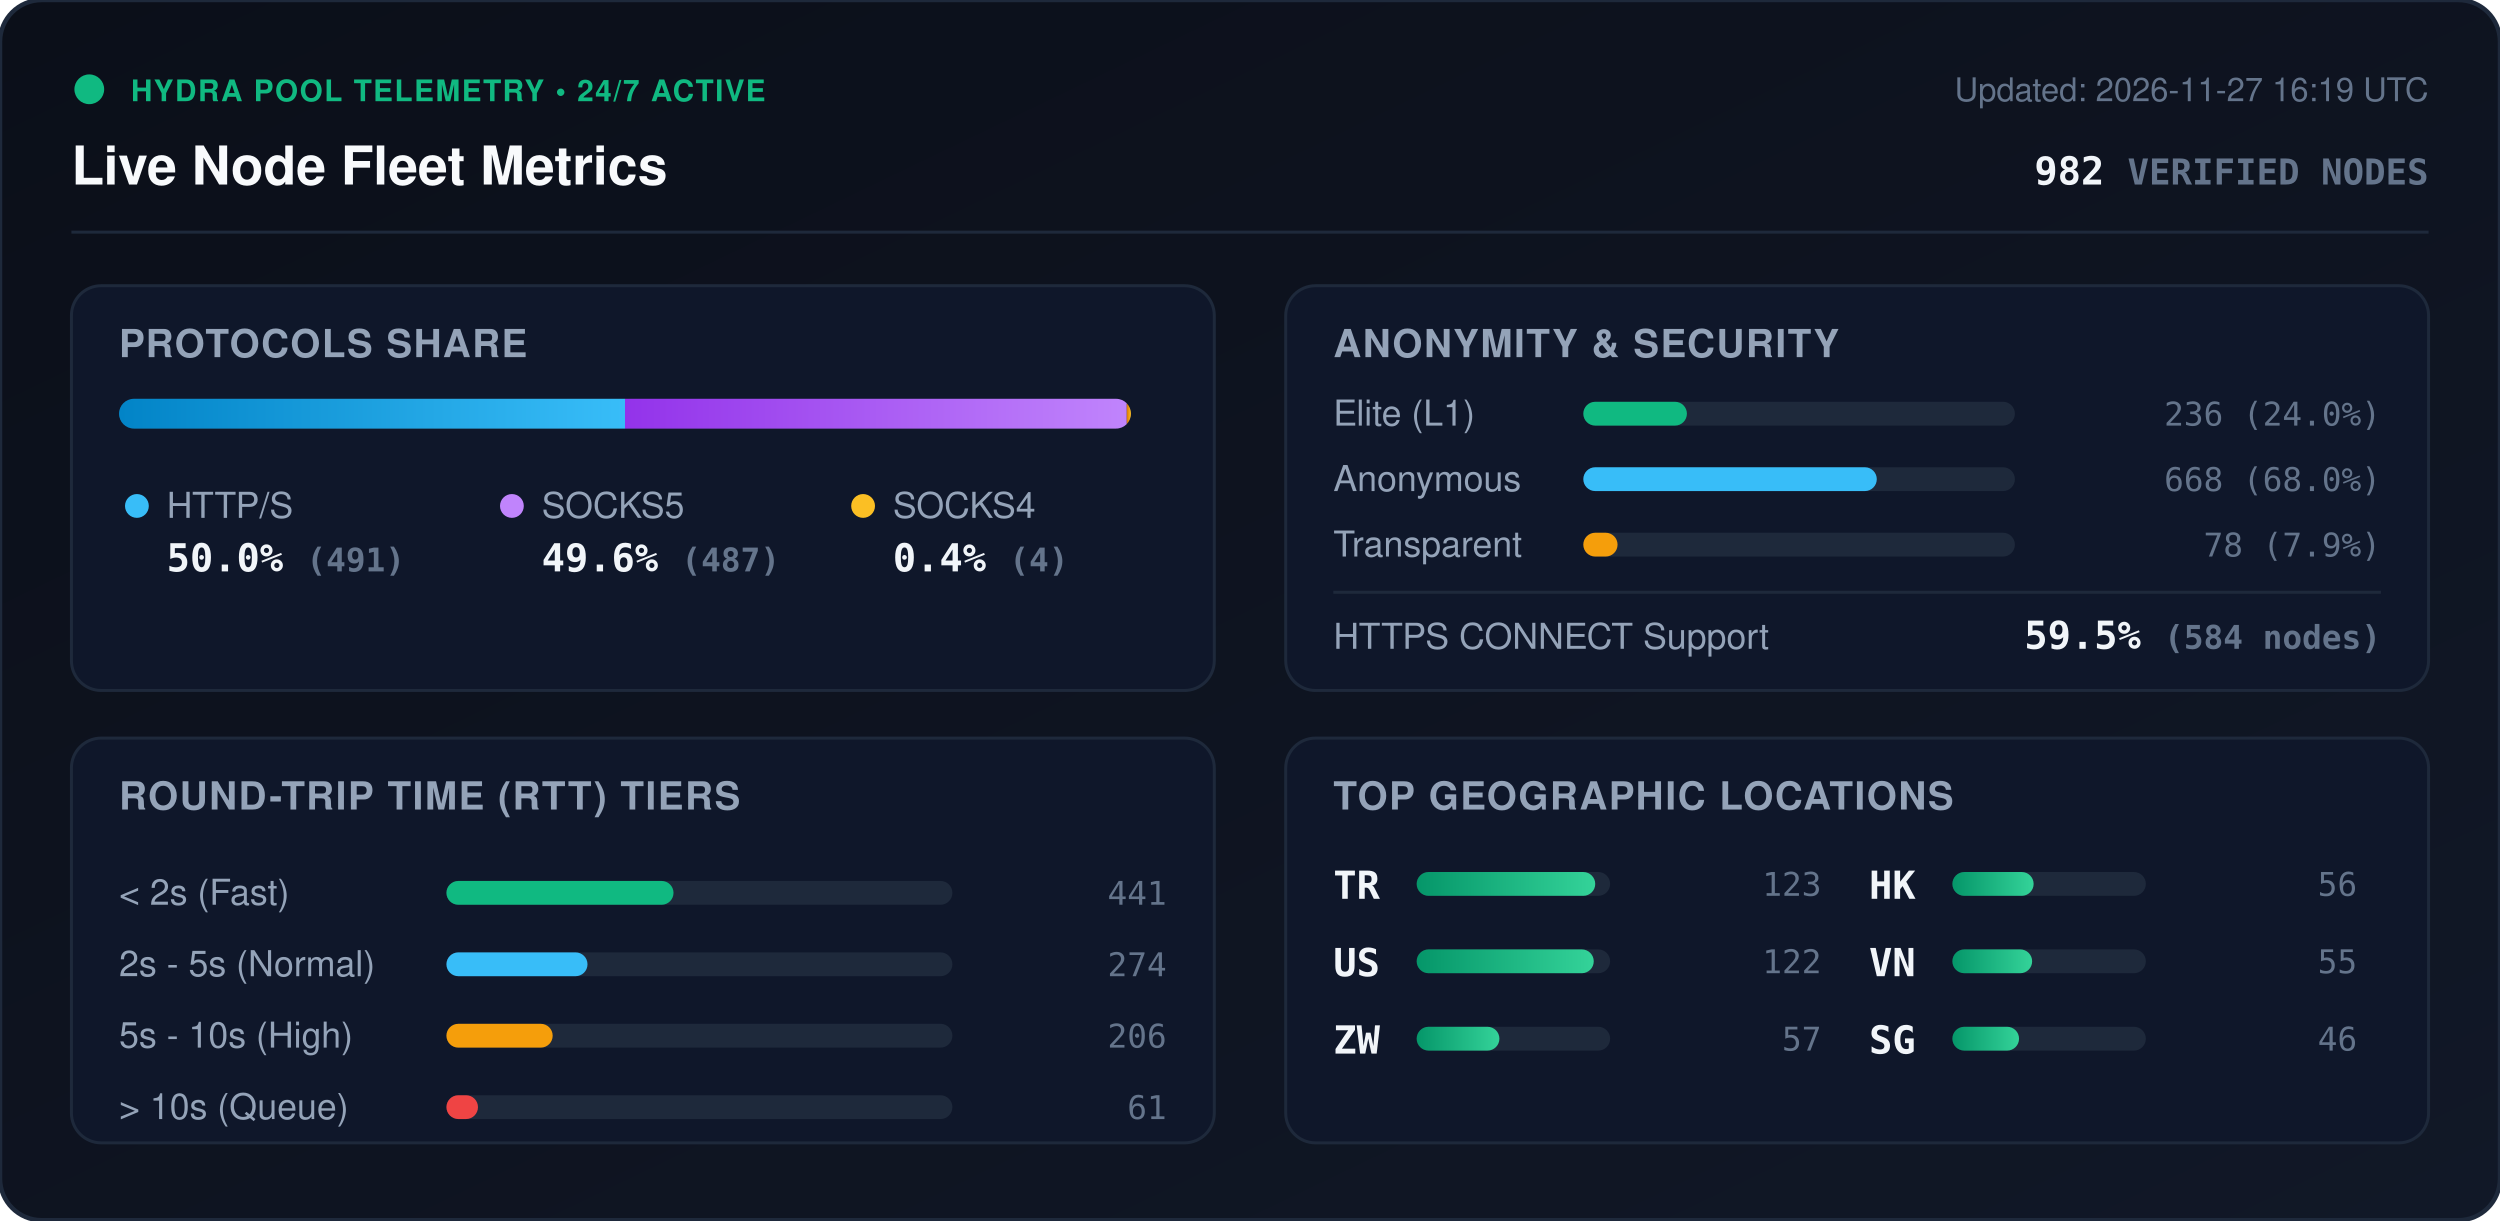
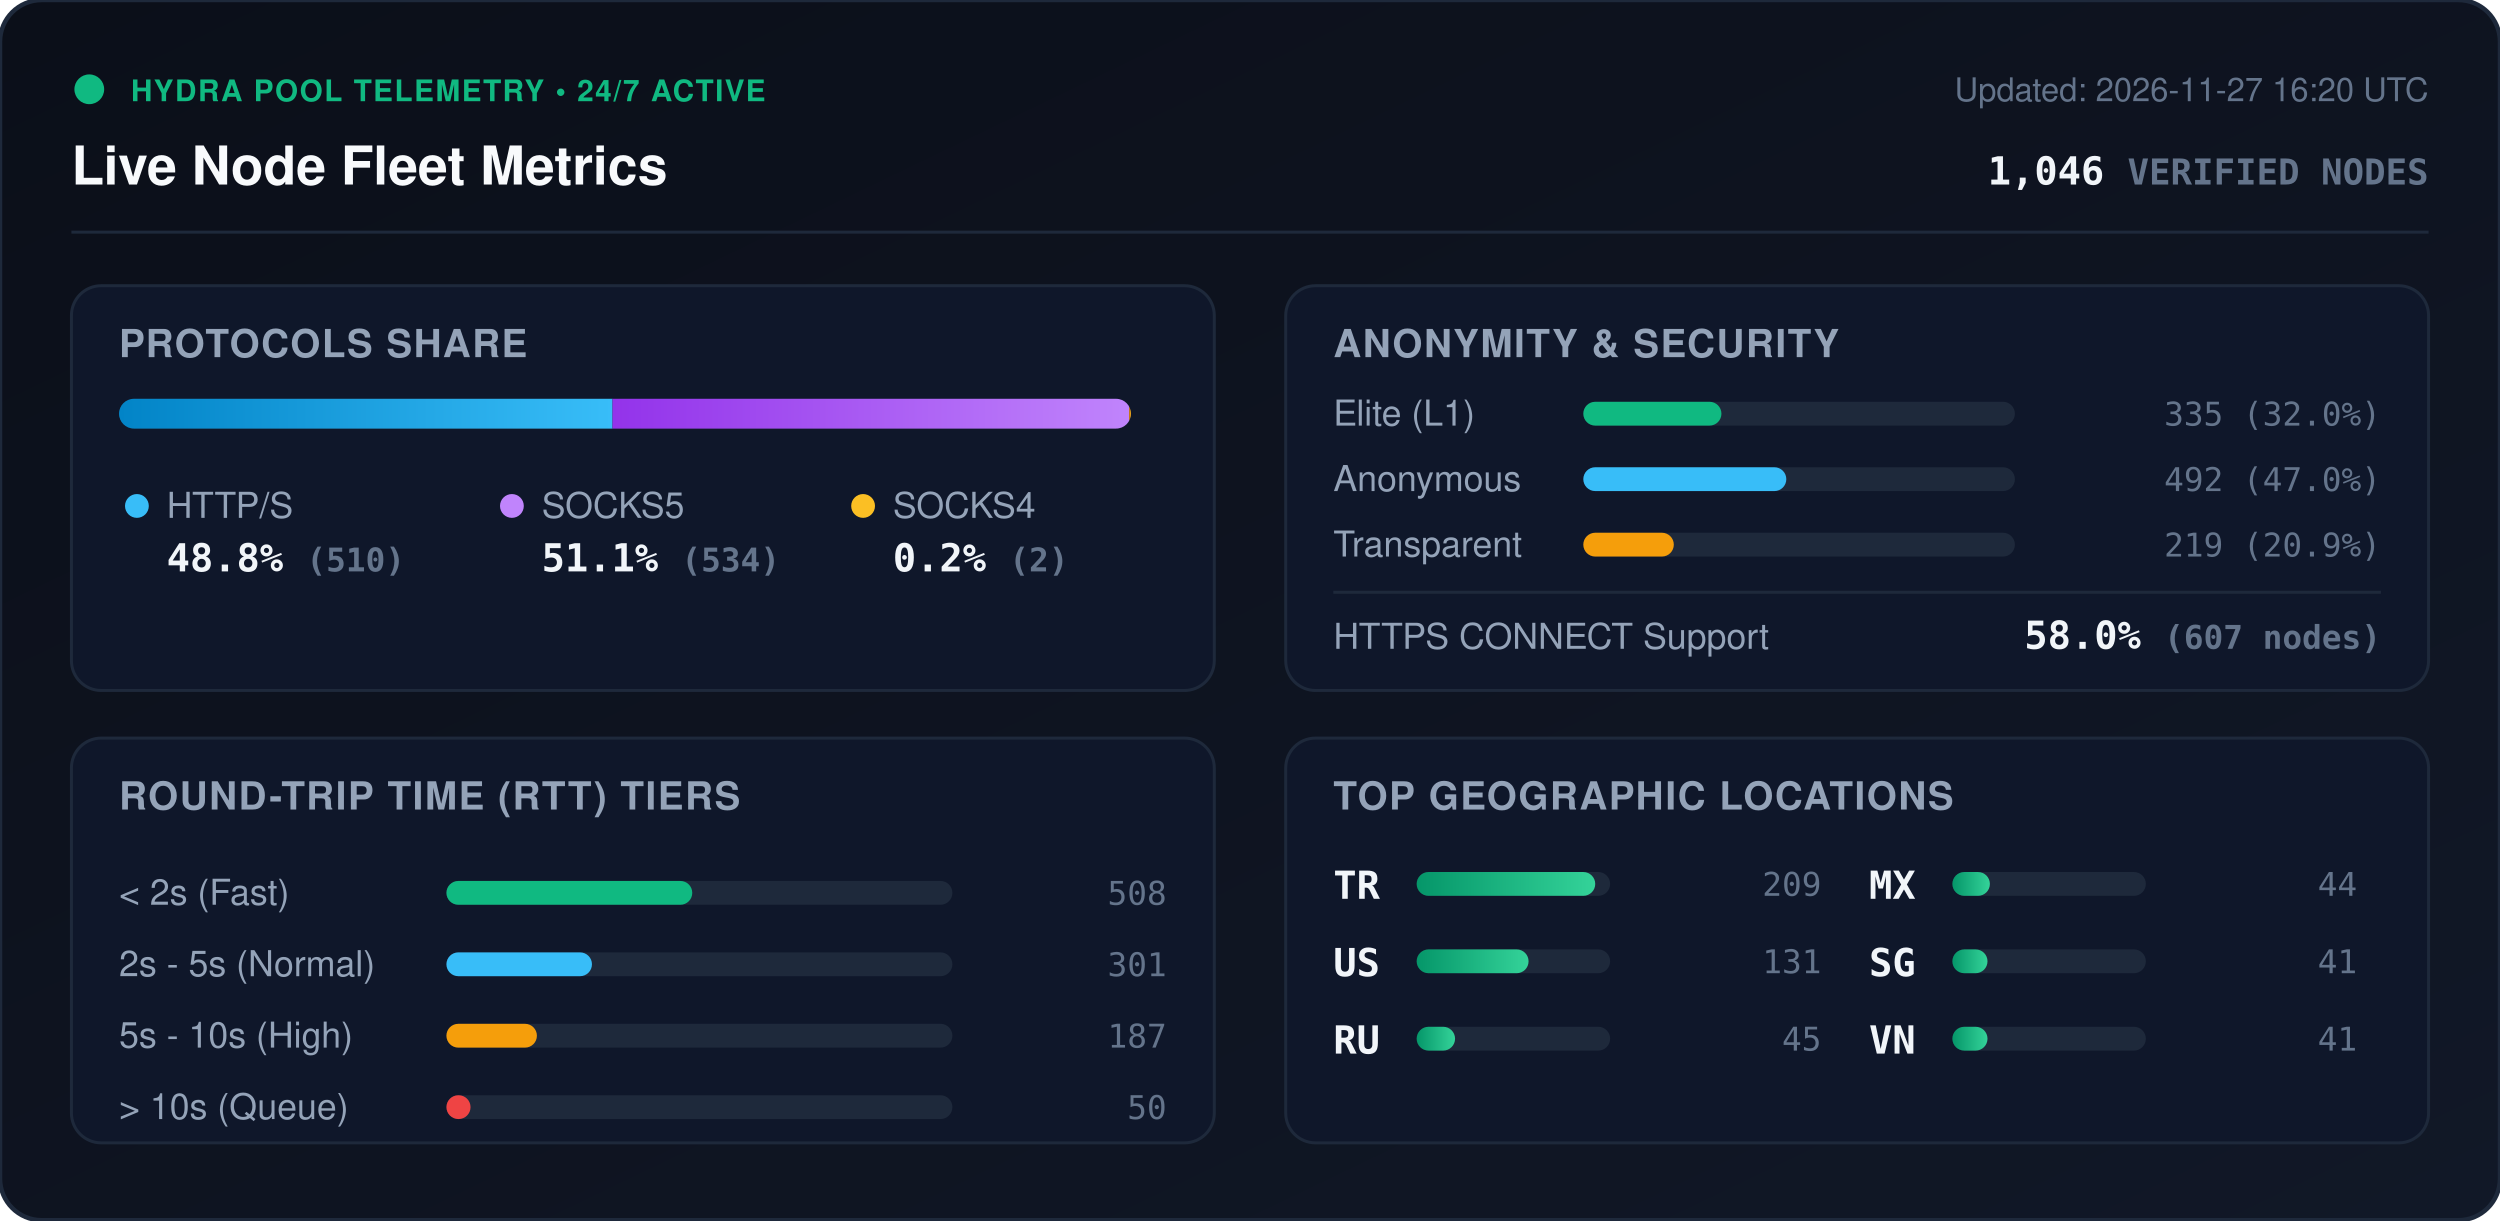
<svg xmlns="http://www.w3.org/2000/svg" viewBox="0 0 840 410" width="840" height="410" style="max-width: 100%; height: auto;">
  <defs>
    <linearGradient id="bg" x1="0%" y1="0%" x2="100%" y2="100%">
      <stop offset="0%" stop-color="#0b0f19" />
      <stop offset="100%" stop-color="#111827" />
    </linearGradient>
    <linearGradient id="bar-http" x1="0%" y1="0%" x2="100%" y2="0%">
      <stop offset="0%" stop-color="#0284c7" />
      <stop offset="100%" stop-color="#38bdf8" />
    </linearGradient>
    <linearGradient id="bar-socks5" x1="0%" y1="0%" x2="100%" y2="0%">
      <stop offset="0%" stop-color="#9333ea" />
      <stop offset="100%" stop-color="#c084fc" />
    </linearGradient>
    <linearGradient id="bar-socks4" x1="0%" y1="0%" x2="100%" y2="0%">
      <stop offset="0%" stop-color="#d97706" />
      <stop offset="100%" stop-color="#fbbf24" />
    </linearGradient>
    <linearGradient id="bar-green" x1="0%" y1="0%" x2="100%" y2="0%">
      <stop offset="0%" stop-color="#059669" />
      <stop offset="100%" stop-color="#34d399" />
    </linearGradient>
    <clipPath id="prog-track-clip">
      <rect width="340.0" height="10" rx="5" />
    </clipPath>
    <style>
      .title { font: 700 18px -apple-system, BlinkMacSystemFont, 'Segoe UI', Helvetica, Arial, sans-serif; fill: #f8fafc; }
      .sub { font: 500 11px -apple-system, BlinkMacSystemFont, 'Segoe UI', Helvetica, Arial, sans-serif; fill: #64748b; }
      .section-hdr { font: 600 13px -apple-system, BlinkMacSystemFont, 'Segoe UI', Helvetica, Arial, sans-serif; fill: #94a3b8; letter-spacing: 0.5px; }
      .metric-val { font: 700 13px -apple-system, BlinkMacSystemFont, 'Segoe UI', Helvetica, Arial, sans-serif; fill: #f1f5f9; }
      .metric-lbl { font: 500 12px -apple-system, BlinkMacSystemFont, 'Segoe UI', Helvetica, Arial, sans-serif; fill: #94a3b8; }
      .badge-txt { font: 700 10px -apple-system, BlinkMacSystemFont, 'Segoe UI', Helvetica, Arial, sans-serif; fill: #10b981; letter-spacing: 0.5px; }
      .mono { font-family: ui-monospace, SFMono-Regular, Menlo, Monaco, Consolas, monospace; }
      .pulse { animation: beacon 2s infinite ease-in-out; }
      @keyframes beacon { 0%, 100% { opacity: 1; } 50% { opacity: 0.35; } }
    </style>
  </defs>
  <rect width="840" height="410" rx="14" fill="url(#bg)" stroke="#1e293b" stroke-width="1.5" />
  <g transform="translate(24, 24)">
    <circle cx="6" cy="6" r="5" fill="#10b981" class="pulse" />
    <text x="20" y="10" class="badge-txt">HYDRA POOL TELEMETRY • 24/7 ACTIVE</text>
    <text x="0" y="38" class="title">Live Node Fleet Metrics</text>
-     <text x="792" y="10" text-anchor="end" class="sub">Updated: 2026-11-27 16:19 UTC</text>
-     <text x="792" y="38" text-anchor="end" class="metric-val mono" fill="#38bdf8">982 <tspan font-size="12" fill="#64748b">VERIFIED NODES</tspan>
+     <text x="792" y="10" text-anchor="end" class="sub">Updated: 2026-11-27 16:20 UTC</text>
+     <text x="792" y="38" text-anchor="end" class="metric-val mono" fill="#38bdf8">1,046 <tspan font-size="12" fill="#64748b">VERIFIED NODES</tspan>
    </text>
  </g>
  <line x1="24" y1="78" x2="816" y2="78" stroke="#1e293b" stroke-width="1" />
  <g transform="translate(24, 96)">
    <rect width="384" height="136" rx="10" fill="#0f172a" stroke="#1e293b" />
    <text x="16" y="24" class="section-hdr">PROTOCOLS SHARE</text>
    <g transform="translate(16, 38)">
      <rect width="340.0" height="10" rx="5" fill="#1e293b" />
      <g clip-path="url(#prog-track-clip)">
-         <rect x="0" width="170.0" height="10" fill="url(#bar-http)" />
-         <rect x="170.0" width="168.6" height="10" fill="url(#bar-socks5)" />
-         <rect x="338.6" width="1.4" height="10" fill="url(#bar-socks4)" />
+         <rect x="0" width="165.8" height="10" fill="url(#bar-http)" />
+         <rect x="165.8" width="173.6" height="10" fill="url(#bar-socks5)" />
+         <rect x="339.4" width="0.7" height="10" fill="url(#bar-socks4)" />
      </g>
    </g>
    <g transform="translate(16, 68)">
      <circle cx="6" cy="6" r="4" fill="#38bdf8" />
      <text x="16" y="10" class="metric-lbl">HTTP/S</text>
-       <text x="16" y="28" class="metric-val mono">50.0% <tspan font-size="11" fill="#64748b">(491)</tspan>
+       <text x="16" y="28" class="metric-val mono">48.8% <tspan font-size="11" fill="#64748b">(510)</tspan>
      </text>
      <circle cx="132" cy="6" r="4" fill="#c084fc" />
      <text x="142" y="10" class="metric-lbl">SOCKS5</text>
-       <text x="142" y="28" class="metric-val mono">49.6% <tspan font-size="11" fill="#64748b">(487)</tspan>
+       <text x="142" y="28" class="metric-val mono">51.1% <tspan font-size="11" fill="#64748b">(534)</tspan>
      </text>
      <circle cx="250" cy="6" r="4" fill="#fbbf24" />
      <text x="260" y="10" class="metric-lbl">SOCKS4</text>
-       <text x="260" y="28" class="metric-val mono">0.4% <tspan font-size="11" fill="#64748b">(4)</tspan>
+       <text x="260" y="28" class="metric-val mono">0.2% <tspan font-size="11" fill="#64748b">(2)</tspan>
      </text>
    </g>
  </g>
  <g transform="translate(432, 96)">
    <rect width="384" height="136" rx="10" fill="#0f172a" stroke="#1e293b" />
    <text x="16" y="24" class="section-hdr">ANONYMITY &amp; SECURITY</text>
    <text x="16" y="47" class="metric-lbl">Elite (L1)</text>
    <rect x="100" y="39" width="145.0" height="8" rx="4" fill="#1e293b" />
-     <rect x="100" y="39" width="34.8" height="8" rx="4" fill="#10b981" />
-     <text x="368" y="47" text-anchor="end" class="mono sub" fill="#e2e8f0">236 (24.0%)</text>
+     <rect x="100" y="39" width="46.4" height="8" rx="4" fill="#10b981" />
+     <text x="368" y="47" text-anchor="end" class="mono sub" fill="#e2e8f0">335 (32.0%)</text>
    <text x="16" y="69" class="metric-lbl">Anonymous</text>
    <rect x="100" y="61" width="145.0" height="8" rx="4" fill="#1e293b" />
-     <rect x="100" y="61" width="98.6" height="8" rx="4" fill="#38bdf8" />
-     <text x="368" y="69" text-anchor="end" class="mono sub" fill="#e2e8f0">668 (68.0%)</text>
+     <rect x="100" y="61" width="68.2" height="8" rx="4" fill="#38bdf8" />
+     <text x="368" y="69" text-anchor="end" class="mono sub" fill="#e2e8f0">492 (47.0%)</text>
    <text x="16" y="91" class="metric-lbl">Transparent</text>
    <rect x="100" y="83" width="145.0" height="8" rx="4" fill="#1e293b" />
-     <rect x="100" y="83" width="11.5" height="8" rx="4" fill="#f59e0b" />
-     <text x="368" y="91" text-anchor="end" class="mono sub" fill="#e2e8f0">78 (7.9%)</text>
+     <rect x="100" y="83" width="30.4" height="8" rx="4" fill="#f59e0b" />
+     <text x="368" y="91" text-anchor="end" class="mono sub" fill="#e2e8f0">219 (20.9%)</text>
    <line x1="16" y1="103" x2="368" y2="103" stroke="#1e293b" stroke-width="1" />
    <text x="16" y="122" class="metric-lbl">HTTPS CONNECT Support</text>
-     <text x="368" y="122" text-anchor="end" class="metric-val mono" fill="#34d399">59.5% <tspan font-size="11" fill="#64748b">(584 nodes)</tspan>
+     <text x="368" y="122" text-anchor="end" class="metric-val mono" fill="#34d399">58.0% <tspan font-size="11" fill="#64748b">(607 nodes)</tspan>
    </text>
  </g>
  <g transform="translate(24, 248)">
    <rect width="384" height="136" rx="10" fill="#0f172a" stroke="#1e293b" />
    <text x="16" y="24" class="section-hdr">ROUND-TRIP TIME (RTT) TIERS</text>
    <g transform="translate(16, 42)">
      <text x="0" y="14" class="metric-lbl">&lt; 2s (Fast)</text>
      <rect x="110" y="6" width="170" height="8" rx="4" fill="#1e293b" />
-       <rect x="110" y="6" width="76.3" height="8" rx="4" fill="#10b981" />
-       <text x="352" y="14" text-anchor="end" class="mono sub">441</text>
+       <rect x="110" y="6" width="82.6" height="8" rx="4" fill="#10b981" />
+       <text x="352" y="14" text-anchor="end" class="mono sub">508</text>
      <text x="0" y="38" class="metric-lbl">2s - 5s (Normal)</text>
      <rect x="110" y="30" width="170" height="8" rx="4" fill="#1e293b" />
-       <rect x="110" y="30" width="47.4" height="8" rx="4" fill="#38bdf8" />
-       <text x="352" y="38" text-anchor="end" class="mono sub">274</text>
+       <rect x="110" y="30" width="48.9" height="8" rx="4" fill="#38bdf8" />
+       <text x="352" y="38" text-anchor="end" class="mono sub">301</text>
      <text x="0" y="62" class="metric-lbl">5s - 10s (High)</text>
      <rect x="110" y="54" width="170" height="8" rx="4" fill="#1e293b" />
-       <rect x="110" y="54" width="35.7" height="8" rx="4" fill="#f59e0b" />
-       <text x="352" y="62" text-anchor="end" class="mono sub">206</text>
+       <rect x="110" y="54" width="30.4" height="8" rx="4" fill="#f59e0b" />
+       <text x="352" y="62" text-anchor="end" class="mono sub">187</text>
      <text x="0" y="86" class="metric-lbl">&gt; 10s (Queue)</text>
      <rect x="110" y="78" width="170" height="8" rx="4" fill="#1e293b" />
-       <rect x="110" y="78" width="10.6" height="8" rx="4" fill="#ef4444" />
-       <text x="352" y="86" text-anchor="end" class="mono sub">61</text>
+       <rect x="110" y="78" width="8.1" height="8" rx="4" fill="#ef4444" />
+       <text x="352" y="86" text-anchor="end" class="mono sub">50</text>
    </g>
  </g>
  <g transform="translate(432, 248)">
    <rect width="384" height="136" rx="10" fill="#0f172a" stroke="#1e293b" />
    <text x="16" y="24" class="section-hdr">TOP GEOGRAPHIC LOCATIONS</text>
    <g transform="translate(16, 42)">
      <g transform="translate(0, 0)">
        <text x="0" y="12" class="mono metric-val" font-size="12">TR</text>
        <rect x="28" y="3" width="65" height="8" rx="4" fill="#1e293b" />
        <rect x="28" y="3" width="60.0" height="8" rx="4" fill="url(#bar-green)" />
-         <text x="164" y="11" text-anchor="end" class="mono sub">123</text>
+         <text x="164" y="11" text-anchor="end" class="mono sub">209</text>
      </g>
      <g transform="translate(0, 26)">
        <text x="0" y="12" class="mono metric-val" font-size="12">US</text>
        <rect x="28" y="3" width="65" height="8" rx="4" fill="#1e293b" />
-         <rect x="28" y="3" width="59.5" height="8" rx="4" fill="url(#bar-green)" />
-         <text x="164" y="11" text-anchor="end" class="mono sub">122</text>
+         <rect x="28" y="3" width="37.6" height="8" rx="4" fill="url(#bar-green)" />
+         <text x="164" y="11" text-anchor="end" class="mono sub">131</text>
      </g>
      <g transform="translate(0, 52)">
-         <text x="0" y="12" class="mono metric-val" font-size="12">ZW</text>
+         <text x="0" y="12" class="mono metric-val" font-size="12">RU</text>
        <rect x="28" y="3" width="65" height="8" rx="4" fill="#1e293b" />
-         <rect x="28" y="3" width="27.8" height="8" rx="4" fill="url(#bar-green)" />
-         <text x="164" y="11" text-anchor="end" class="mono sub">57</text>
+         <rect x="28" y="3" width="12.9" height="8" rx="4" fill="url(#bar-green)" />
+         <text x="164" y="11" text-anchor="end" class="mono sub">45</text>
      </g>
      <g transform="translate(180, 0)">
-         <text x="0" y="12" class="mono metric-val" font-size="12">HK</text>
+         <text x="0" y="12" class="mono metric-val" font-size="12">MX</text>
        <rect x="28" y="3" width="65" height="8" rx="4" fill="#1e293b" />
-         <rect x="28" y="3" width="27.3" height="8" rx="4" fill="url(#bar-green)" />
-         <text x="164" y="11" text-anchor="end" class="mono sub">56</text>
+         <rect x="28" y="3" width="12.6" height="8" rx="4" fill="url(#bar-green)" />
+         <text x="164" y="11" text-anchor="end" class="mono sub">44</text>
      </g>
      <g transform="translate(180, 26)">
+         <text x="0" y="12" class="mono metric-val" font-size="12">SG</text>
+         <rect x="28" y="3" width="65" height="8" rx="4" fill="#1e293b" />
+         <rect x="28" y="3" width="11.8" height="8" rx="4" fill="url(#bar-green)" />
+         <text x="164" y="11" text-anchor="end" class="mono sub">41</text>
+       </g>
+       <g transform="translate(180, 52)">
        <text x="0" y="12" class="mono metric-val" font-size="12">VN</text>
        <rect x="28" y="3" width="65" height="8" rx="4" fill="#1e293b" />
-         <rect x="28" y="3" width="26.8" height="8" rx="4" fill="url(#bar-green)" />
-         <text x="164" y="11" text-anchor="end" class="mono sub">55</text>
-       </g>
-       <g transform="translate(180, 52)">
-         <text x="0" y="12" class="mono metric-val" font-size="12">SG</text>
-         <rect x="28" y="3" width="65" height="8" rx="4" fill="#1e293b" />
-         <rect x="28" y="3" width="22.4" height="8" rx="4" fill="url(#bar-green)" />
-         <text x="164" y="11" text-anchor="end" class="mono sub">46</text>
+         <rect x="28" y="3" width="11.8" height="8" rx="4" fill="url(#bar-green)" />
+         <text x="164" y="11" text-anchor="end" class="mono sub">41</text>
      </g>
    </g>
  </g>
</svg>
